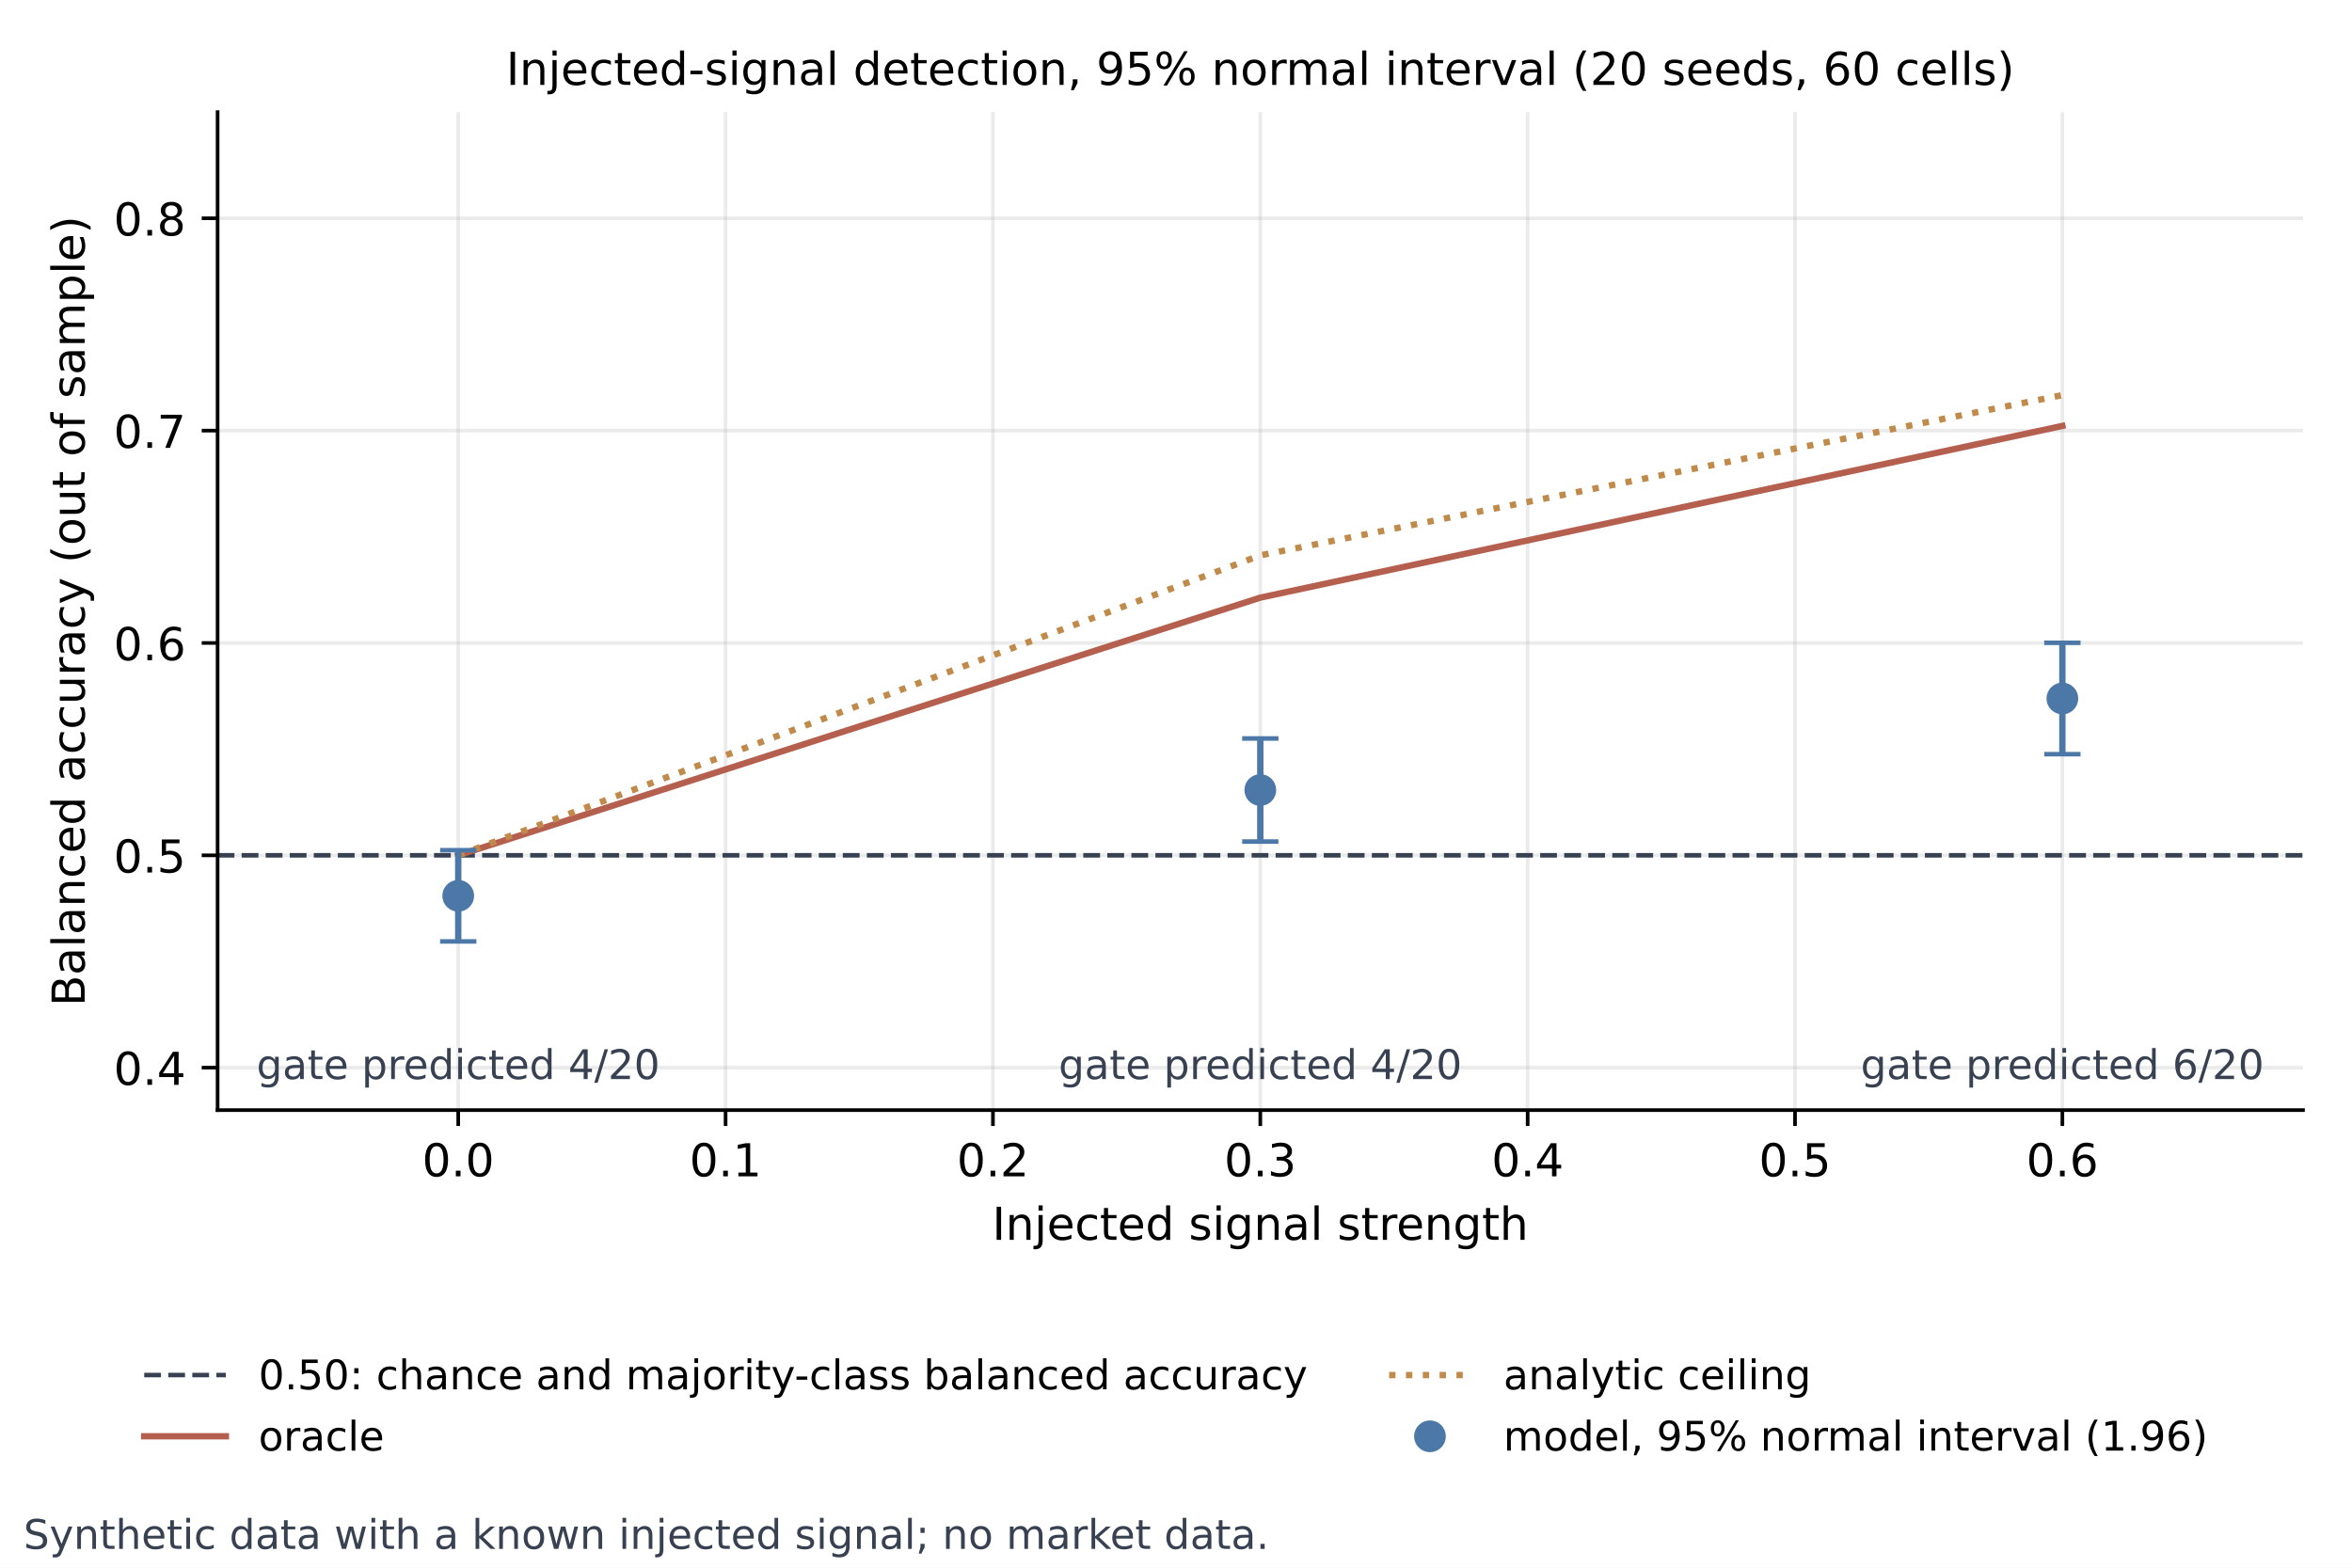
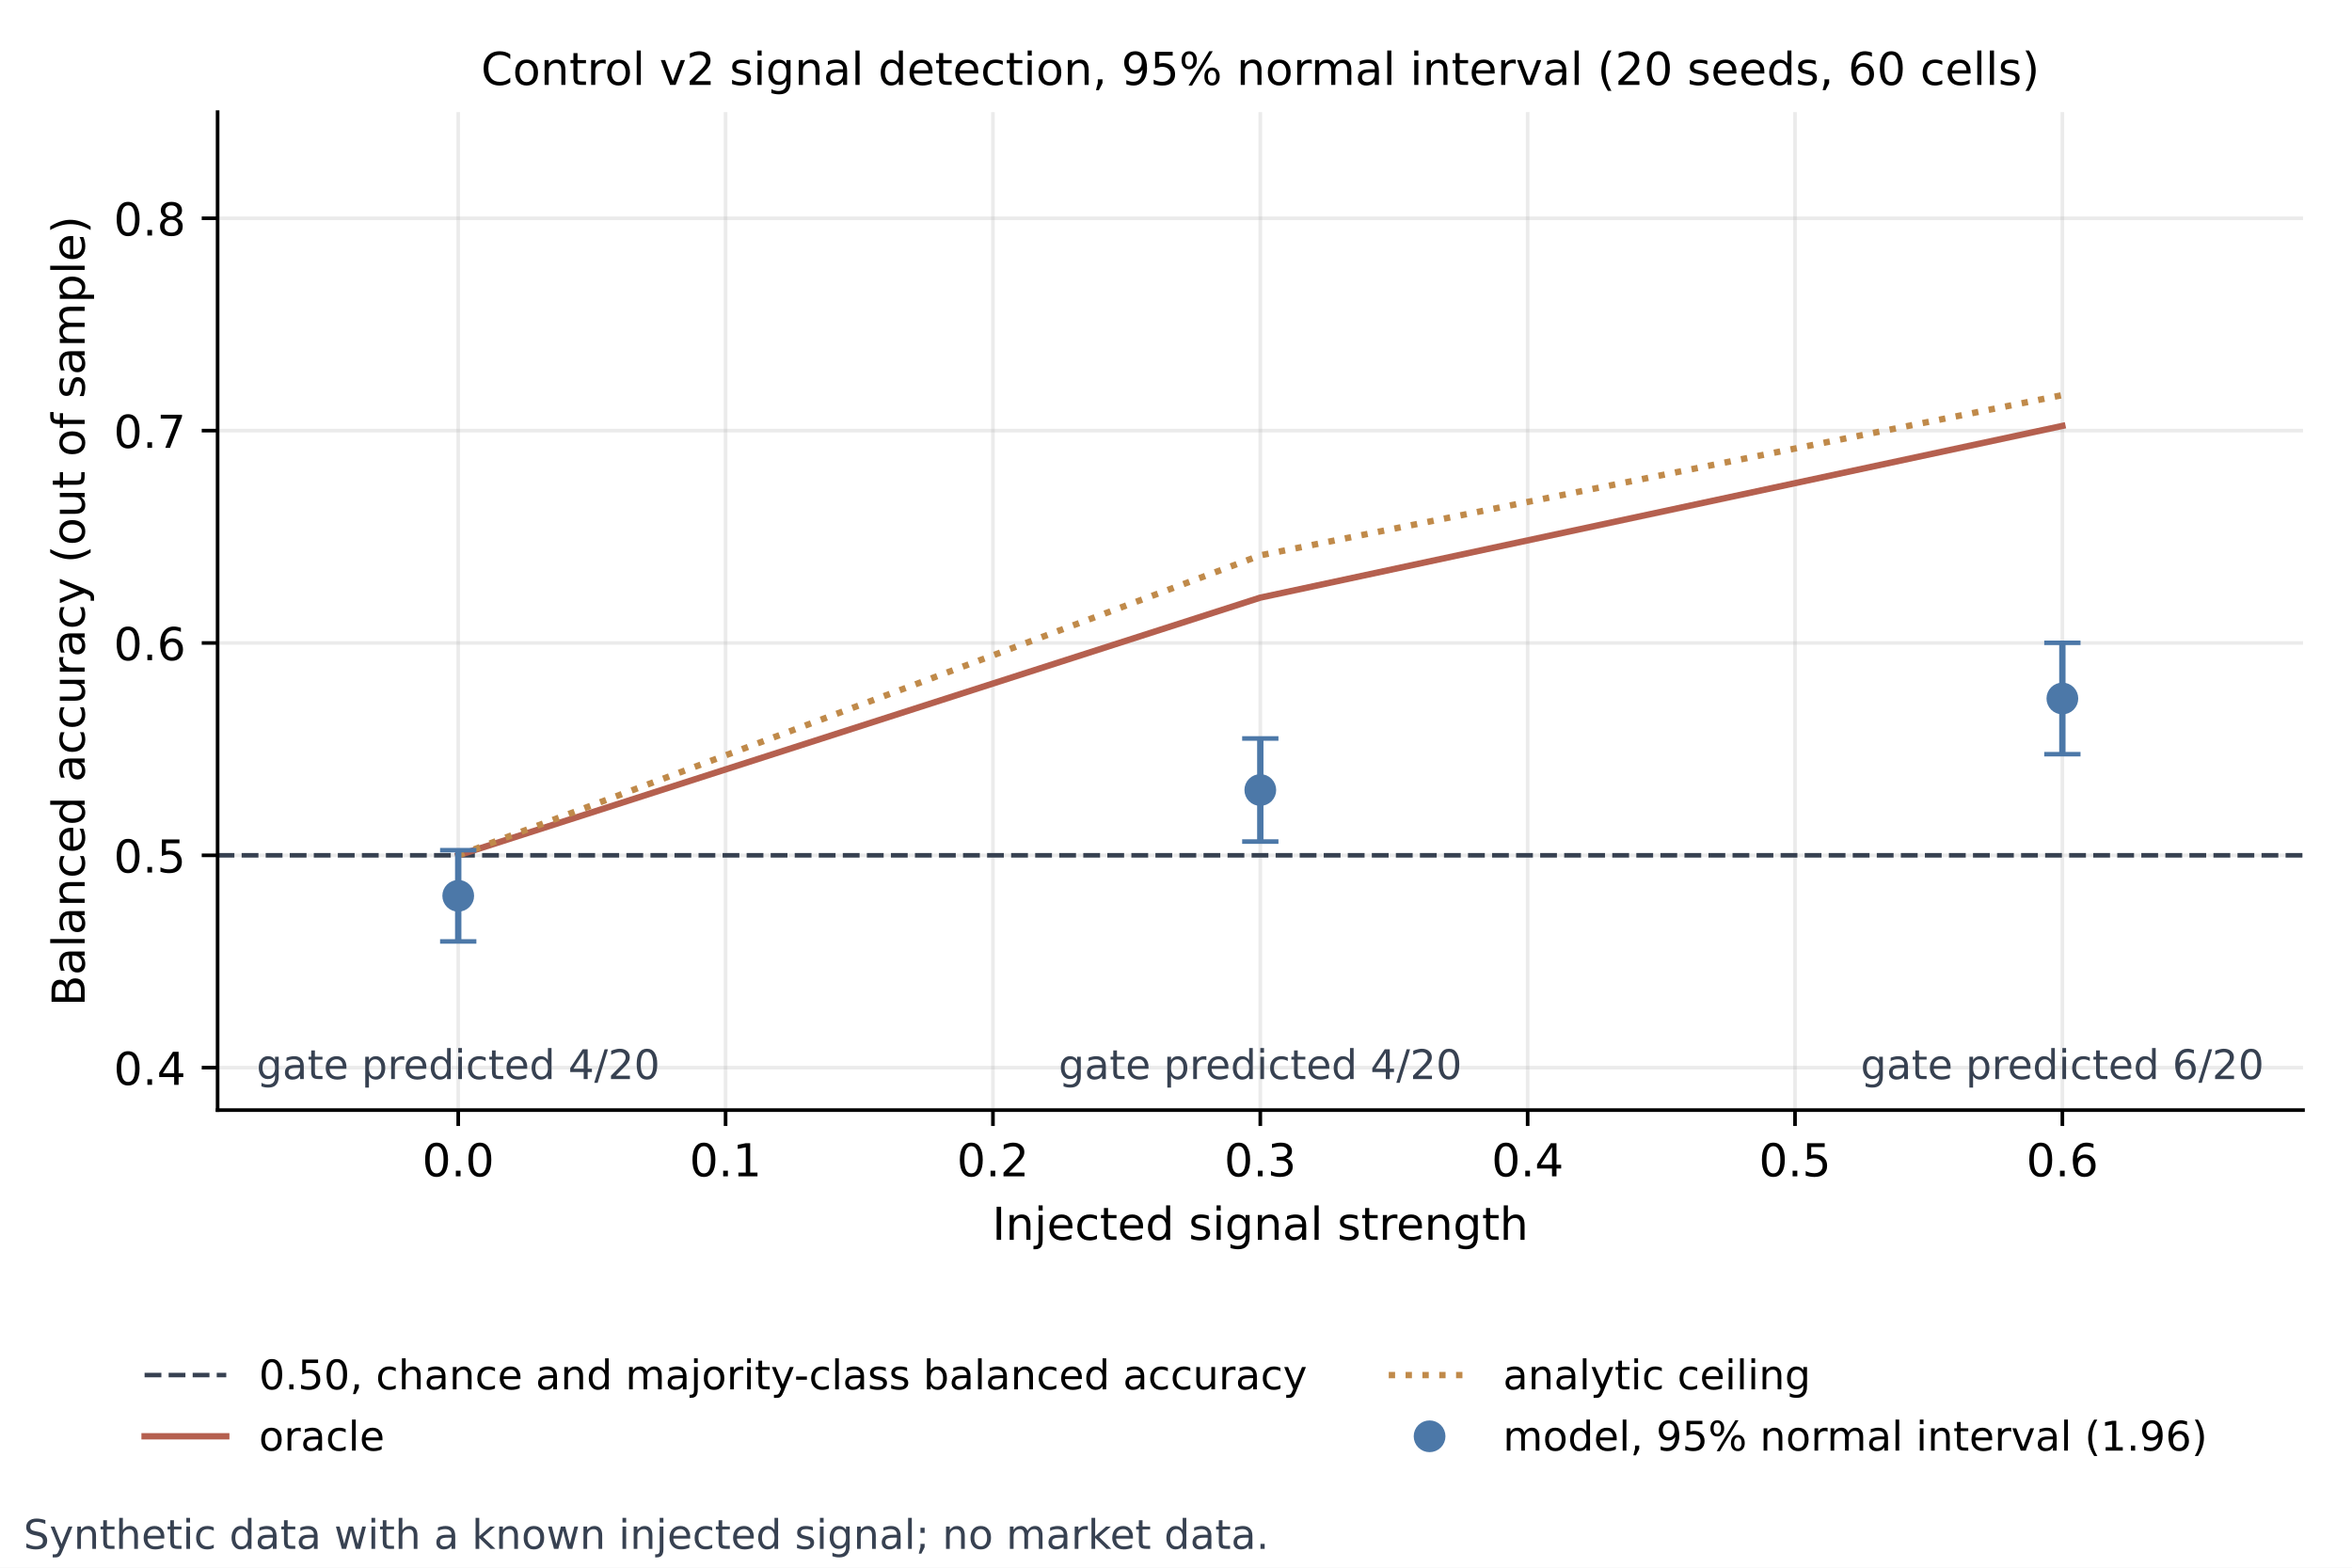
<svg xmlns="http://www.w3.org/2000/svg" xmlns:xlink="http://www.w3.org/1999/xlink" width="518.4pt" height="345.6pt" viewBox="0 0 518.4 345.6" version="1.1">
  <defs>
    <style type="text/css">*{stroke-linejoin: round; stroke-linecap: butt}</style>
  </defs>
  <g id="figure_1">
    <g id="patch_1">
      <path d="M 0 345.6  L 518.4 345.6  L 518.4 0  L 0 0  z " style="fill: #ffffff" />
    </g>
    <g id="axes_1">
      <g id="patch_2">
        <path d="M 47.962 244.726  L 507.6 244.726  L 507.6 24.72  L 47.962 24.72  z " style="fill: #ffffff" />
      </g>
      <g id="matplotlib.axis_1">
        <g id="xtick_1">
          <g id="line2d_1">
            <path d="M 100.997 244.726  L 100.997 24.72  " clip-path="url(#p13fc4b9815)" style="fill: none; stroke: #b0b0b0; stroke-opacity: 0.25; stroke-width: 0.8; stroke-linecap: square" />
          </g>
          <g id="line2d_2">
            <defs>
              <path id="m97c4887a71" d="M 0 0  L 0 3.5  " style="stroke: #000000; stroke-width: 0.8" />
            </defs>
            <g>
              <use xlink:href="#m97c4887a71" x="100.997" y="244.726" style="stroke: #000000; stroke-width: 0.8" />
            </g>
          </g>
          <g id="text_1">
            <text style="font-size: 10px; font-family: 'DejaVu Sans'; text-anchor: middle" x="100.997" y="259.323" transform="rotate(-0 100.9975 259.3233)">0.0</text>
          </g>
        </g>
        <g id="xtick_2">
          <g id="line2d_3">
            <path d="M 159.925 244.726  L 159.925 24.72  " clip-path="url(#p13fc4b9815)" style="fill: none; stroke: #b0b0b0; stroke-opacity: 0.25; stroke-width: 0.8; stroke-linecap: square" />
          </g>
          <g id="line2d_4">
            <g>
              <use xlink:href="#m97c4887a71" x="159.925" y="244.726" style="stroke: #000000; stroke-width: 0.8" />
            </g>
          </g>
          <g id="text_2">
            <text style="font-size: 10px; font-family: 'DejaVu Sans'; text-anchor: middle" x="159.925" y="259.323" transform="rotate(-0 159.9254 259.3233)">0.1</text>
          </g>
        </g>
        <g id="xtick_3">
          <g id="line2d_5">
            <path d="M 218.853 244.726  L 218.853 24.72  " clip-path="url(#p13fc4b9815)" style="fill: none; stroke: #b0b0b0; stroke-opacity: 0.25; stroke-width: 0.8; stroke-linecap: square" />
          </g>
          <g id="line2d_6">
            <g>
              <use xlink:href="#m97c4887a71" x="218.853" y="244.726" style="stroke: #000000; stroke-width: 0.8" />
            </g>
          </g>
          <g id="text_3">
            <text style="font-size: 10px; font-family: 'DejaVu Sans'; text-anchor: middle" x="218.853" y="259.323" transform="rotate(-0 218.8533 259.3233)">0.2</text>
          </g>
        </g>
        <g id="xtick_4">
          <g id="line2d_7">
            <path d="M 277.781 244.726  L 277.781 24.72  " clip-path="url(#p13fc4b9815)" style="fill: none; stroke: #b0b0b0; stroke-opacity: 0.25; stroke-width: 0.8; stroke-linecap: square" />
          </g>
          <g id="line2d_8">
            <g>
              <use xlink:href="#m97c4887a71" x="277.781" y="244.726" style="stroke: #000000; stroke-width: 0.8" />
            </g>
          </g>
          <g id="text_4">
            <text style="font-size: 10px; font-family: 'DejaVu Sans'; text-anchor: middle" x="277.781" y="259.323" transform="rotate(-0 277.7812 259.3233)">0.3</text>
          </g>
        </g>
        <g id="xtick_5">
          <g id="line2d_9">
            <path d="M 336.709 244.726  L 336.709 24.72  " clip-path="url(#p13fc4b9815)" style="fill: none; stroke: #b0b0b0; stroke-opacity: 0.25; stroke-width: 0.8; stroke-linecap: square" />
          </g>
          <g id="line2d_10">
            <g>
              <use xlink:href="#m97c4887a71" x="336.709" y="244.726" style="stroke: #000000; stroke-width: 0.8" />
            </g>
          </g>
          <g id="text_5">
            <text style="font-size: 10px; font-family: 'DejaVu Sans'; text-anchor: middle" x="336.709" y="259.323" transform="rotate(-0 336.7091 259.3233)">0.4</text>
          </g>
        </g>
        <g id="xtick_6">
          <g id="line2d_11">
            <path d="M 395.637 244.726  L 395.637 24.72  " clip-path="url(#p13fc4b9815)" style="fill: none; stroke: #b0b0b0; stroke-opacity: 0.25; stroke-width: 0.8; stroke-linecap: square" />
          </g>
          <g id="line2d_12">
            <g>
              <use xlink:href="#m97c4887a71" x="395.637" y="244.726" style="stroke: #000000; stroke-width: 0.8" />
            </g>
          </g>
          <g id="text_6">
            <text style="font-size: 10px; font-family: 'DejaVu Sans'; text-anchor: middle" x="395.637" y="259.323" transform="rotate(-0 395.637 259.3233)">0.5</text>
          </g>
        </g>
        <g id="xtick_7">
          <g id="line2d_13">
            <path d="M 454.565 244.726  L 454.565 24.72  " clip-path="url(#p13fc4b9815)" style="fill: none; stroke: #b0b0b0; stroke-opacity: 0.25; stroke-width: 0.8; stroke-linecap: square" />
          </g>
          <g id="line2d_14">
            <g>
              <use xlink:href="#m97c4887a71" x="454.565" y="244.726" style="stroke: #000000; stroke-width: 0.8" />
            </g>
          </g>
          <g id="text_7">
            <text style="font-size: 10px; font-family: 'DejaVu Sans'; text-anchor: middle" x="454.565" y="259.323" transform="rotate(-0 454.5649 259.3233)">0.6</text>
          </g>
        </g>
        <g id="text_8">
          <text style="font-size: 10px; font-family: 'DejaVu Sans'; text-anchor: middle" x="277.781" y="273.324" transform="rotate(-0 277.7812 273.3241)">Injected signal strength</text>
        </g>
      </g>
      <g id="matplotlib.axis_2">
        <g id="ytick_1">
          <g id="line2d_15">
            <path d="M 47.962 235.364  L 507.6 235.364  " clip-path="url(#p13fc4b9815)" style="fill: none; stroke: #b0b0b0; stroke-opacity: 0.25; stroke-width: 0.8; stroke-linecap: square" />
          </g>
          <g id="line2d_16">
            <defs>
              <path id="mf7aaac9f2c" d="M 0 0  L -3.5 0  " style="stroke: #000000; stroke-width: 0.8" />
            </defs>
            <g>
              <use xlink:href="#mf7aaac9f2c" x="47.962" y="235.364" style="stroke: #000000; stroke-width: 0.8" />
            </g>
          </g>
          <g id="text_9">
            <text style="font-size: 10px; font-family: 'DejaVu Sans'; text-anchor: end" x="40.962" y="239.163" transform="rotate(-0 40.96234 239.1625)">0.4</text>
          </g>
        </g>
        <g id="ytick_2">
          <g id="line2d_17">
            <path d="M 47.962 188.554  L 507.6 188.554  " clip-path="url(#p13fc4b9815)" style="fill: none; stroke: #b0b0b0; stroke-opacity: 0.25; stroke-width: 0.8; stroke-linecap: square" />
          </g>
          <g id="line2d_18">
            <g>
              <use xlink:href="#mf7aaac9f2c" x="47.962" y="188.554" style="stroke: #000000; stroke-width: 0.8" />
            </g>
          </g>
          <g id="text_10">
            <text style="font-size: 10px; font-family: 'DejaVu Sans'; text-anchor: end" x="40.962" y="192.353" transform="rotate(-0 40.96234 192.3528)">0.5</text>
          </g>
        </g>
        <g id="ytick_3">
          <g id="line2d_19">
            <path d="M 47.962 141.744  L 507.6 141.744  " clip-path="url(#p13fc4b9815)" style="fill: none; stroke: #b0b0b0; stroke-opacity: 0.25; stroke-width: 0.8; stroke-linecap: square" />
          </g>
          <g id="line2d_20">
            <g>
              <use xlink:href="#mf7aaac9f2c" x="47.962" y="141.744" style="stroke: #000000; stroke-width: 0.8" />
            </g>
          </g>
          <g id="text_11">
            <text style="font-size: 10px; font-family: 'DejaVu Sans'; text-anchor: end" x="40.962" y="145.543" transform="rotate(-0 40.96234 145.5431)">0.6</text>
          </g>
        </g>
        <g id="ytick_4">
          <g id="line2d_21">
            <path d="M 47.962 94.935  L 507.6 94.935  " clip-path="url(#p13fc4b9815)" style="fill: none; stroke: #b0b0b0; stroke-opacity: 0.25; stroke-width: 0.8; stroke-linecap: square" />
          </g>
          <g id="line2d_22">
            <g>
              <use xlink:href="#mf7aaac9f2c" x="47.962" y="94.935" style="stroke: #000000; stroke-width: 0.8" />
            </g>
          </g>
          <g id="text_12">
            <text style="font-size: 10px; font-family: 'DejaVu Sans'; text-anchor: end" x="40.962" y="98.733" transform="rotate(-0 40.96234 98.7334)">0.7</text>
          </g>
        </g>
        <g id="ytick_5">
          <g id="line2d_23">
            <path d="M 47.962 48.125  L 507.6 48.125  " clip-path="url(#p13fc4b9815)" style="fill: none; stroke: #b0b0b0; stroke-opacity: 0.25; stroke-width: 0.8; stroke-linecap: square" />
          </g>
          <g id="line2d_24">
            <g>
              <use xlink:href="#mf7aaac9f2c" x="47.962" y="48.125" style="stroke: #000000; stroke-width: 0.8" />
            </g>
          </g>
          <g id="text_13">
            <text style="font-size: 10px; font-family: 'DejaVu Sans'; text-anchor: end" x="40.962" y="51.924" transform="rotate(-0 40.96234 51.92368)">0.8</text>
          </g>
        </g>
        <g id="text_14">
          <text style="font-size: 10px; font-family: 'DejaVu Sans'; text-anchor: middle" x="18.657" y="134.723" transform="rotate(-90 18.65687 134.7228)">Balanced accuracy (out of sample)</text>
        </g>
      </g>
      <g id="line2d_25" />
      <g id="line2d_26">
        <path d="M 47.962 188.554  L 507.6 188.554  " clip-path="url(#p13fc4b9815)" style="fill: none; stroke-dasharray: 3.7,1.6; stroke-dashoffset: 0; stroke: #374151" />
      </g>
      <g id="line2d_27">
        <path d="M 100.997 188.554  L 277.781 131.747  L 454.565 93.893  " clip-path="url(#p13fc4b9815)" style="fill: none; stroke: #b5604f; stroke-width: 1.4; stroke-linecap: square" />
      </g>
      <g id="line2d_28">
        <path d="M 100.997 188.554  L 277.781 122.429  L 454.565 87.107  " clip-path="url(#p13fc4b9815)" style="fill: none; stroke-dasharray: 1.4,2.31; stroke-dashoffset: 0; stroke: #c08a4a; stroke-width: 1.4" />
      </g>
      <g id="patch_3">
        <path d="M 47.962 244.726  L 47.962 24.72  " style="fill: none; stroke: #000000; stroke-width: 0.8; stroke-linejoin: miter; stroke-linecap: square" />
      </g>
      <g id="patch_4">
        <path d="M 47.962 244.726  L 507.6 244.726  " style="fill: none; stroke: #000000; stroke-width: 0.8; stroke-linejoin: miter; stroke-linecap: square" />
      </g>
      <g id="LineCollection_1">
        <path d="M 100.997 207.541  L 100.997 187.422  " clip-path="url(#p13fc4b9815)" style="fill: none; stroke: #4c78a8; stroke-width: 1.4" />
      </g>
      <g id="line2d_29">
        <defs>
          <path id="mf556fe66be" d="M 4 0  L -4 -0  " style="stroke: #4c78a8" />
        </defs>
        <g clip-path="url(#p13fc4b9815)">
          <use xlink:href="#mf556fe66be" x="100.997" y="207.541" style="fill: #4c78a8; stroke: #4c78a8" />
        </g>
      </g>
      <g id="line2d_30">
        <g clip-path="url(#p13fc4b9815)">
          <use xlink:href="#mf556fe66be" x="100.997" y="187.422" style="fill: #4c78a8; stroke: #4c78a8" />
        </g>
      </g>
      <g id="text_15">
        <text style="font-size: 9px; font-family: 'DejaVu Sans'; text-anchor: middle; fill: #374151" x="100.997" y="237.883" transform="rotate(-0 100.9975 237.8826)">gate predicted 4/20</text>
      </g>
      <g id="LineCollection_2">
        <path d="M 277.781 185.523  L 277.781 162.798  " clip-path="url(#p13fc4b9815)" style="fill: none; stroke: #4c78a8; stroke-width: 1.4" />
      </g>
      <g id="line2d_31">
        <g clip-path="url(#p13fc4b9815)">
          <use xlink:href="#mf556fe66be" x="277.781" y="185.523" style="fill: #4c78a8; stroke: #4c78a8" />
        </g>
      </g>
      <g id="line2d_32">
        <g clip-path="url(#p13fc4b9815)">
          <use xlink:href="#mf556fe66be" x="277.781" y="162.798" style="fill: #4c78a8; stroke: #4c78a8" />
        </g>
      </g>
      <g id="text_16">
        <text style="font-size: 9px; font-family: 'DejaVu Sans'; text-anchor: middle; fill: #374151" x="277.781" y="237.883" transform="rotate(-0 277.7812 237.8826)">gate predicted 4/20</text>
      </g>
      <g id="LineCollection_3">
        <path d="M 454.565 166.261  L 454.565 141.709  " clip-path="url(#p13fc4b9815)" style="fill: none; stroke: #4c78a8; stroke-width: 1.4" />
      </g>
      <g id="line2d_33">
        <g clip-path="url(#p13fc4b9815)">
          <use xlink:href="#mf556fe66be" x="454.565" y="166.261" style="fill: #4c78a8; stroke: #4c78a8" />
        </g>
      </g>
      <g id="line2d_34">
        <g clip-path="url(#p13fc4b9815)">
          <use xlink:href="#mf556fe66be" x="454.565" y="141.709" style="fill: #4c78a8; stroke: #4c78a8" />
        </g>
      </g>
      <g id="text_17">
        <text style="font-size: 9px; font-family: 'DejaVu Sans'; text-anchor: middle; fill: #374151" x="454.565" y="237.883" transform="rotate(-0 454.5649 237.8826)">gate predicted 6/20</text>
      </g>
      <g id="text_18">
-         <text style="font-size: 10px; font-family: 'DejaVu Sans'; text-anchor: middle" x="277.781" y="18.72" transform="rotate(-0 277.7812 18.72)">Injected-signal detection, 95% normal interval (20 seeds, 60 cells)</text>
+         <text style="font-size: 10px; font-family: 'DejaVu Sans'; text-anchor: middle" x="277.781" y="18.72" transform="rotate(-0 277.7812 18.72)">Control v2 signal detection, 95% normal interval (20 seeds, 60 cells)</text>
      </g>
      <g id="line2d_35">
        <defs>
          <path id="m523eb39a7a" d="M 0 3  C 0.796 3 1.559 2.684 2.121 2.121  C 2.684 1.559 3 0.796 3 0  C 3 -0.796 2.684 -1.559 2.121 -2.121  C 1.559 -2.684 0.796 -3 0 -3  C -0.796 -3 -1.559 -2.684 -2.121 -2.121  C -2.684 -1.559 -3 -0.796 -3 0  C -3 0.796 -2.684 1.559 -2.121 2.121  C -1.559 2.684 -0.796 3 0 3  z " style="stroke: #4c78a8" />
        </defs>
        <g clip-path="url(#p13fc4b9815)">
          <use xlink:href="#m523eb39a7a" x="100.997" y="197.482" style="fill: #4c78a8; stroke: #4c78a8" />
        </g>
      </g>
      <g id="line2d_36">
        <g clip-path="url(#p13fc4b9815)">
          <use xlink:href="#m523eb39a7a" x="277.781" y="174.161" style="fill: #4c78a8; stroke: #4c78a8" />
        </g>
      </g>
      <g id="line2d_37">
        <g clip-path="url(#p13fc4b9815)">
          <use xlink:href="#m523eb39a7a" x="454.565" y="153.985" style="fill: #4c78a8; stroke: #4c78a8" />
        </g>
      </g>
    </g>
    <g id="text_19">
      <text style="font-size: 9px; font-family: 'DejaVu Sans'; text-anchor: start; fill: #374151" x="5.184" y="341.453" transform="rotate(-0 5.184 341.4528)">Synthetic data with a known injected signal; no market data.</text>
    </g>
    <g id="legend_1">
      <g id="line2d_38">
-         <path d="M 31.783 303.135  L 40.783 303.135  L 49.783 303.135  " style="fill: none; stroke-dasharray: 3.7,1.6; stroke-dashoffset: 0; stroke: #374151" />
+         <path d="M 31.869 303.135  L 40.869 303.135  L 49.869 303.135  " style="fill: none; stroke-dasharray: 3.7,1.6; stroke-dashoffset: 0; stroke: #374151" />
      </g>
      <g id="text_20">
-         <text style="font-size: 9px; font-family: 'DejaVu Sans'; text-anchor: start" x="56.983" y="306.285" transform="rotate(-0 56.98336 306.2852)">0.50: chance and majority-class balanced accuracy</text>
+         <text style="font-size: 9px; font-family: 'DejaVu Sans'; text-anchor: start" x="57.069" y="306.285" transform="rotate(-0 57.06914 306.2852)">0.50, chance and majority-class balanced accuracy</text>
      </g>
      <g id="line2d_39">
-         <path d="M 31.783 316.636  L 40.783 316.636  L 49.783 316.636  " style="fill: none; stroke: #b5604f; stroke-width: 1.4; stroke-linecap: square" />
+         <path d="M 31.869 316.636  L 40.869 316.636  L 49.869 316.636  " style="fill: none; stroke: #b5604f; stroke-width: 1.4; stroke-linecap: square" />
      </g>
      <g id="text_21">
-         <text style="font-size: 9px; font-family: 'DejaVu Sans'; text-anchor: start" x="56.983" y="319.786" transform="rotate(-0 56.98336 319.7859)">oracle</text>
+         <text style="font-size: 9px; font-family: 'DejaVu Sans'; text-anchor: start" x="57.069" y="319.786" transform="rotate(-0 57.06914 319.7859)">oracle</text>
      </g>
      <g id="line2d_40">
-         <path d="M 306.176 303.135  L 315.176 303.135  L 324.176 303.135  " style="fill: none; stroke-dasharray: 1.4,2.31; stroke-dashoffset: 0; stroke: #c08a4a; stroke-width: 1.4" />
+         <path d="M 306.091 303.135  L 315.091 303.135  L 324.091 303.135  " style="fill: none; stroke-dasharray: 1.4,2.31; stroke-dashoffset: 0; stroke: #c08a4a; stroke-width: 1.4" />
      </g>
      <g id="text_22">
-         <text style="font-size: 9px; font-family: 'DejaVu Sans'; text-anchor: start" x="331.376" y="306.285" transform="rotate(-0 331.3765 306.2852)">analytic ceiling</text>
+         <text style="font-size: 9px; font-family: 'DejaVu Sans'; text-anchor: start" x="331.291" y="306.285" transform="rotate(-0 331.2907 306.2852)">analytic ceiling</text>
      </g>
      <g id="line2d_41">
        <g>
-           <use xlink:href="#m523eb39a7a" x="315.176" y="316.636" style="fill: #4c78a8; stroke: #4c78a8" />
+           <use xlink:href="#m523eb39a7a" x="315.091" y="316.636" style="fill: #4c78a8; stroke: #4c78a8" />
        </g>
      </g>
      <g id="text_23">
-         <text style="font-size: 9px; font-family: 'DejaVu Sans'; text-anchor: start" x="331.376" y="319.786" transform="rotate(-0 331.3765 319.7859)">model, 95% normal interval (1.96)</text>
+         <text style="font-size: 9px; font-family: 'DejaVu Sans'; text-anchor: start" x="331.291" y="319.786" transform="rotate(-0 331.2907 319.7859)">model, 95% normal interval (1.96)</text>
      </g>
    </g>
  </g>
  <defs>
    <clipPath id="p13fc4b9815">
      <rect x="47.962" y="24.72" width="459.638" height="220.006" />
    </clipPath>
  </defs>
</svg>
